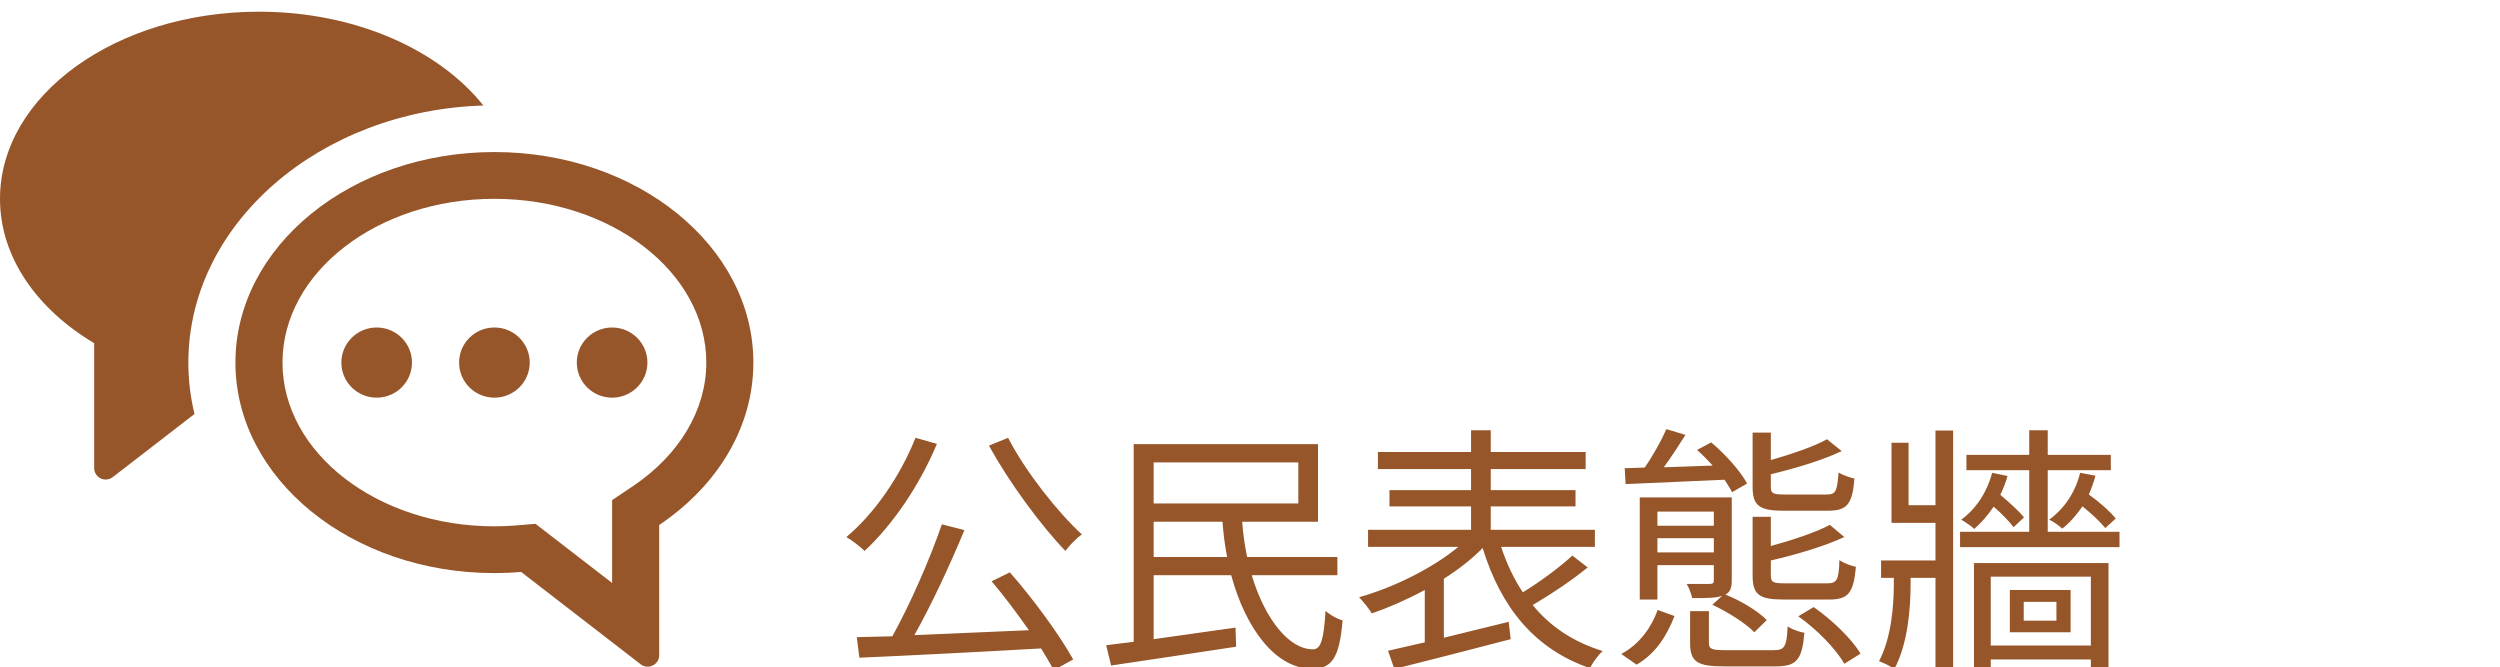
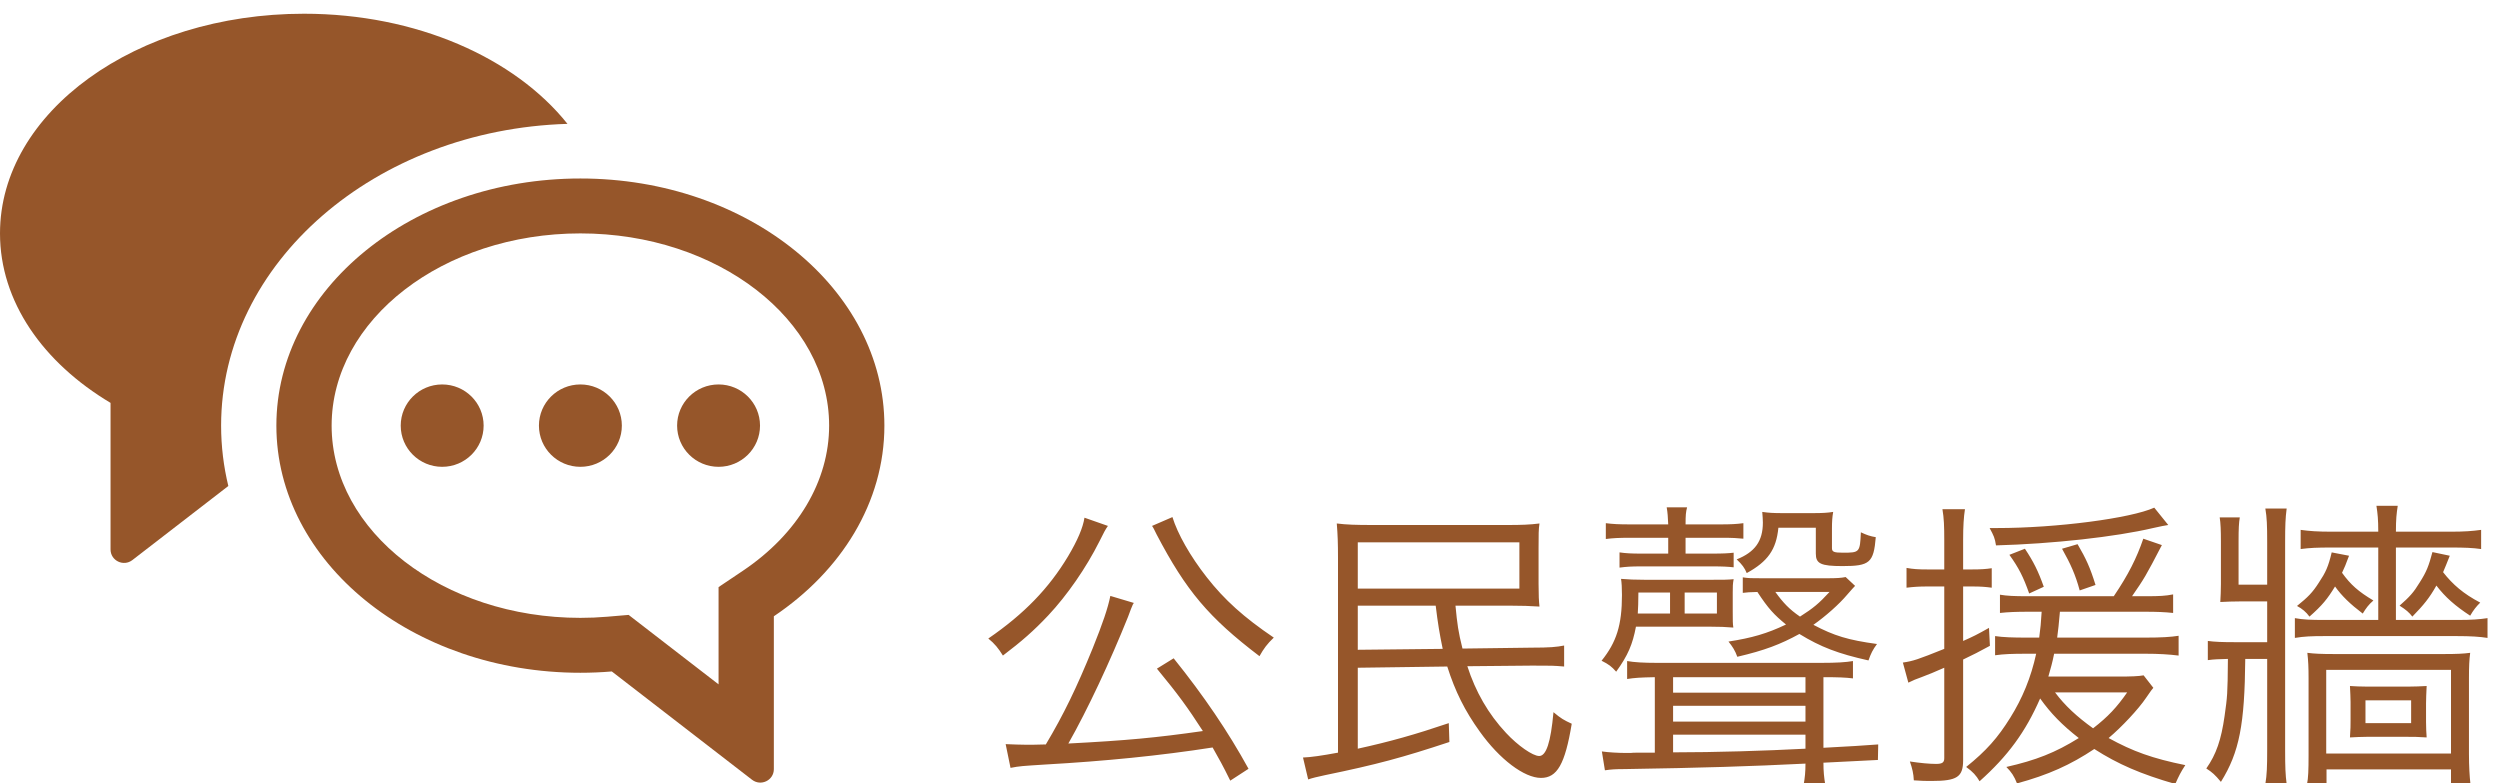
- <svg xmlns="http://www.w3.org/2000/svg" width="135px" height="36px" viewBox="0 0 135 36" version="1.1">
+ <svg xmlns="http://www.w3.org/2000/svg" width="115px" height="36px" viewBox="0 0 115 36" version="1.1">
  <defs />
  <g id="Page-1" stroke="none" stroke-width="1" fill="none" fill-rule="evenodd">
    <g id="people-hovered" fill="#96562A">
-       <text id="公民表態牆" font-family="Hiragino Kaku Gothic ProN" font-size="14" font-weight="313">
-         <tspan x="45" y="35">公民表態牆</tspan>
-       </text>
      <g id="people" transform="translate(0, 0.631579)">
        <path d="M10.171,18.947 C10.171,11.453 17.265,5.331 26.104,5.066 C23.688,2.039 19.167,0 13.984,0 C6.261,0 0,4.524 0,10.105 C0,13.244 1.979,16.047 5.085,17.901 L5.085,24.644 C5.085,25.158 5.68,25.448 6.089,25.132 L10.503,21.724 C10.286,20.826 10.171,19.898 10.171,18.947" id="Fill-1" />
        <path d="M26.698,7.579 C18.974,7.579 12.713,12.669 12.713,18.947 C12.713,25.226 18.974,30.316 26.698,30.316 C27.186,30.316 27.668,30.295 28.143,30.255 L34.593,35.237 C35.002,35.553 35.597,35.264 35.597,34.749 L35.597,27.717 C38.703,25.632 40.682,22.478 40.682,18.947 C40.682,12.669 34.421,7.579 26.698,7.579 L26.698,7.579 L26.698,7.579 Z M34.173,25.624 L33.054,26.375 L33.054,30.849 L28.917,27.654 L27.926,27.738 C27.526,27.772 27.112,27.79 26.698,27.79 C20.388,27.79 15.255,23.824 15.255,18.947 C15.255,14.071 20.388,10.105 26.698,10.105 C33.007,10.105 38.14,14.071 38.14,18.947 C38.14,21.497 36.694,23.931 34.173,25.624 L34.173,25.624 L34.173,25.624 Z M33.054,17.053 C32.001,17.053 31.147,17.901 31.147,18.947 C31.147,19.994 32.001,20.842 33.054,20.842 C34.107,20.842 34.961,19.994 34.961,18.947 C34.961,17.901 34.107,17.053 33.054,17.053 L33.054,17.053 L33.054,17.053 Z M20.34,17.053 C19.287,17.053 18.433,17.901 18.433,18.947 C18.433,19.994 19.287,20.842 20.34,20.842 C21.393,20.842 22.247,19.994 22.247,18.947 C22.247,17.901 21.393,17.053 20.34,17.053 L20.34,17.053 L20.34,17.053 Z M26.698,17.053 C25.644,17.053 24.791,17.901 24.791,18.947 C24.791,19.994 25.644,20.842 26.698,20.842 C27.75,20.842 28.605,19.994 28.605,18.947 C28.605,17.901 27.75,17.053 26.698,17.053 L26.698,17.053 L26.698,17.053 Z" id="Fill-2" />
      </g>
+       <path d="M57.432,35.364 C56.494,33.656 55.374,32.004 53.988,30.282 L53.218,30.758 C54.198,31.948 54.618,32.522 55.332,33.628 C53.176,33.936 51.832,34.062 49.144,34.202 C50.026,32.648 51.062,30.436 51.888,28.378 C52,28.07 52.056,27.93 52.112,27.804 C52.126,27.79 52.14,27.762 52.154,27.734 L51.076,27.412 C50.964,27.972 50.726,28.672 50.264,29.82 C49.522,31.64 48.934,32.858 48.108,34.244 C47.646,34.258 47.492,34.258 47.198,34.258 C46.946,34.258 46.61,34.244 46.26,34.23 L46.484,35.322 C46.918,35.238 47.002,35.238 48.08,35.168 C50.81,35.014 53.358,34.762 55.78,34.384 C56.088,34.93 56.242,35.196 56.592,35.91 L57.432,35.364 Z M49.886,23.814 C49.816,24.276 49.564,24.864 49.13,25.592 C48.248,27.062 47.114,28.238 45.462,29.372 C45.756,29.61 45.924,29.82 46.134,30.156 C47.002,29.498 47.562,29.008 48.22,28.308 C49.088,27.384 49.97,26.11 50.572,24.906 C50.796,24.458 50.838,24.374 50.964,24.192 L49.886,23.814 Z M52.994,24.192 C53.064,24.29 53.092,24.36 53.204,24.584 C54.562,27.174 55.598,28.406 57.936,30.184 C58.132,29.834 58.286,29.624 58.594,29.33 C57.208,28.392 56.326,27.594 55.514,26.558 C54.744,25.578 54.17,24.556 53.932,23.786 L52.994,24.192 Z M69.43,27.86 C69.99,27.86 70.396,27.874 70.816,27.902 C70.788,27.65 70.774,27.384 70.774,26.866 L70.774,25.2 C70.774,24.57 70.774,24.36 70.816,24.08 C70.382,24.136 69.976,24.15 69.36,24.15 L63.13,24.15 C62.374,24.15 61.94,24.136 61.492,24.08 C61.534,24.612 61.548,24.976 61.548,25.662 L61.548,34.622 C60.792,34.762 60.302,34.832 59.938,34.846 L60.176,35.854 C60.33,35.798 60.61,35.728 60.946,35.658 C63.326,35.168 64.516,34.846 66.672,34.132 L66.644,33.264 C65.118,33.782 63.928,34.118 62.458,34.44 L62.458,30.716 L66.574,30.66 C66.938,31.808 67.386,32.704 68.072,33.656 C68.982,34.93 70.116,35.784 70.886,35.784 C71.628,35.784 71.992,35.154 72.3,33.292 C71.936,33.124 71.81,33.054 71.46,32.76 C71.334,34.16 71.124,34.776 70.802,34.776 C70.508,34.776 69.822,34.3 69.276,33.712 C68.464,32.844 67.876,31.822 67.498,30.646 L70.48,30.618 C71.432,30.618 71.432,30.618 71.95,30.66 L71.95,29.694 C71.6,29.764 71.278,29.792 70.466,29.792 L67.274,29.834 C67.078,29.05 67.036,28.728 66.952,27.86 L69.43,27.86 Z M66.042,27.86 C66.14,28.672 66.224,29.176 66.364,29.848 L62.458,29.89 L62.458,27.86 L66.042,27.86 Z M62.458,24.948 L69.892,24.948 L69.892,27.076 L62.458,27.076 L62.458,24.948 Z M76.738,24.738 L76.738,25.466 L75.492,25.466 C75.044,25.466 74.792,25.452 74.498,25.41 L74.498,26.11 C74.82,26.068 75.044,26.054 75.492,26.054 L78.726,26.054 C79.286,26.054 79.468,26.068 79.748,26.096 L79.748,25.424 C79.496,25.452 79.286,25.466 78.726,25.466 L77.536,25.466 L77.536,24.738 L79.174,24.738 C79.734,24.738 79.902,24.752 80.196,24.78 L80.196,24.066 C79.888,24.108 79.608,24.122 79.16,24.122 L77.536,24.122 C77.536,23.702 77.55,23.548 77.606,23.338 L76.668,23.338 C76.71,23.576 76.724,23.786 76.738,24.122 L74.974,24.122 C74.47,24.122 74.19,24.108 73.868,24.066 L73.868,24.794 C74.204,24.752 74.456,24.738 74.974,24.738 L76.738,24.738 Z M84.9,26.544 C84.69,26.586 84.494,26.6 84.046,26.6 L81.05,26.6 C80.546,26.6 80.434,26.6 80.168,26.558 L80.168,27.272 C80.392,27.244 80.434,27.244 80.84,27.23 C81.344,28 81.61,28.28 82.156,28.728 C81.274,29.148 80.588,29.344 79.51,29.512 C79.692,29.736 79.818,29.932 79.916,30.212 C81.176,29.918 81.904,29.638 82.772,29.162 C83.752,29.764 84.564,30.072 85.95,30.38 C86.062,30.058 86.146,29.89 86.342,29.624 C85.012,29.442 84.368,29.246 83.416,28.742 C83.976,28.35 84.606,27.79 84.97,27.356 C85.166,27.132 85.264,27.02 85.334,26.95 L84.9,26.544 Z M84.158,27.23 C83.668,27.762 83.416,27.972 82.8,28.364 C82.31,28.028 82.03,27.734 81.666,27.23 L84.158,27.23 Z M76.122,34.622 C75.184,34.622 75.114,34.622 75.016,34.636 L74.792,34.636 C74.442,34.636 73.966,34.608 73.686,34.566 L73.826,35.434 C74.106,35.392 74.316,35.378 74.736,35.378 C78.264,35.322 80.532,35.252 83.052,35.126 C83.052,35.518 83.024,35.77 82.968,36.092 L83.962,36.092 C83.906,35.756 83.878,35.49 83.878,35.084 C85.334,35.014 85.334,35.014 86.384,34.958 L86.398,34.244 C85.418,34.314 85.418,34.314 83.878,34.398 L83.878,31.15 C84.55,31.15 84.9,31.164 85.236,31.206 L85.236,30.408 C84.914,30.464 84.494,30.492 83.752,30.492 L76.248,30.492 C75.576,30.492 75.17,30.464 74.848,30.408 L74.848,31.234 C75.212,31.178 75.436,31.164 76.122,31.15 L76.122,34.622 Z M76.962,33.796 L83.052,33.796 L83.052,34.44 C81.19,34.538 78.908,34.608 76.962,34.608 L76.962,33.796 Z M76.962,33.194 L76.962,32.466 L83.052,32.466 L83.052,33.194 L76.962,33.194 Z M76.962,31.864 L76.962,31.15 L83.052,31.15 L83.052,31.864 L76.962,31.864 Z M78.6,28.826 C79.132,28.826 79.37,28.84 79.734,28.868 C79.706,28.7 79.706,28.56 79.706,28.14 L79.706,27.244 C79.706,27.006 79.706,26.852 79.748,26.642 C79.468,26.67 79.286,26.67 78.712,26.67 L75.66,26.67 C75.198,26.67 74.918,26.656 74.568,26.628 C74.596,26.81 74.61,27.034 74.61,27.37 C74.61,28.756 74.358,29.54 73.672,30.394 C74.008,30.562 74.134,30.66 74.344,30.898 C74.89,30.142 75.1,29.638 75.254,28.826 L78.6,28.826 Z M76.822,27.258 L76.822,28.224 L75.338,28.224 C75.352,27.944 75.366,27.72 75.366,27.258 L76.822,27.258 Z M77.494,28.224 L77.494,27.258 L78.978,27.258 L78.978,28.224 L77.494,28.224 Z M83.528,24.276 L83.528,25.466 C83.528,25.928 83.752,26.04 84.76,26.04 C86.006,26.04 86.188,25.886 86.286,24.71 C86.034,24.668 85.866,24.612 85.6,24.486 C85.558,25.41 85.544,25.424 84.774,25.424 C84.354,25.424 84.27,25.382 84.27,25.214 L84.27,24.304 C84.27,23.996 84.284,23.786 84.326,23.548 C84.06,23.59 83.836,23.604 83.374,23.604 L82.016,23.604 C81.554,23.604 81.358,23.59 81.064,23.548 C81.078,23.73 81.092,23.912 81.092,24.038 C81.092,24.892 80.728,25.396 79.888,25.732 C80.14,25.97 80.252,26.124 80.35,26.362 C81.316,25.83 81.708,25.284 81.806,24.276 L83.528,24.276 Z M93.916,28.14 C93.888,28.616 93.86,28.924 93.804,29.33 L93.23,29.33 C92.586,29.33 92.152,29.316 91.774,29.26 L91.774,30.142 C92.18,30.086 92.558,30.072 93.216,30.072 L93.664,30.072 C93.426,31.164 93.034,32.116 92.474,33.012 C91.9,33.936 91.368,34.538 90.444,35.28 C90.752,35.504 90.906,35.672 91.06,35.938 C92.362,34.776 93.174,33.67 93.846,32.13 C94.336,32.816 94.854,33.348 95.624,33.95 C94.546,34.622 93.65,34.972 92.292,35.28 C92.53,35.518 92.656,35.714 92.782,36.036 C94.224,35.644 95.246,35.182 96.338,34.454 C97.43,35.154 98.466,35.602 100.062,36.064 C100.23,35.686 100.314,35.518 100.524,35.196 C99.012,34.888 98.116,34.566 96.996,33.95 C97.598,33.446 98.382,32.606 98.718,32.102 C98.97,31.738 98.97,31.738 99.054,31.64 L98.606,31.066 C98.368,31.108 98.046,31.122 97.43,31.122 L94.224,31.122 C94.336,30.73 94.406,30.492 94.49,30.072 L98.69,30.072 C99.292,30.072 99.768,30.1 100.216,30.156 L100.216,29.246 C99.852,29.302 99.432,29.33 98.69,29.33 L94.63,29.33 C94.686,28.91 94.7,28.77 94.756,28.14 L98.662,28.14 C99.208,28.14 99.572,28.154 99.964,28.196 L99.964,27.342 C99.614,27.412 99.334,27.426 98.732,27.426 L98.074,27.426 C98.634,26.614 98.69,26.53 99.446,25.074 L98.592,24.78 C98.284,25.676 97.906,26.432 97.234,27.426 L93.258,27.426 C92.67,27.426 92.32,27.412 91.998,27.356 L91.998,28.196 C92.376,28.154 92.768,28.14 93.314,28.14 L93.916,28.14 Z M97.85,31.85 C97.374,32.536 96.968,32.97 96.282,33.502 C95.54,32.97 94.98,32.452 94.532,31.85 L97.85,31.85 Z M89.436,26.194 L88.638,26.194 C88.246,26.194 88.008,26.18 87.7,26.124 L87.7,27.034 C88.05,26.992 88.302,26.978 88.638,26.978 L89.436,26.978 L89.436,29.848 C88.218,30.338 88.008,30.408 87.532,30.478 L87.784,31.402 C88.008,31.29 88.148,31.234 88.386,31.15 C88.834,30.982 88.848,30.968 89.436,30.716 L89.436,34.874 C89.436,35.07 89.352,35.14 89.058,35.14 C88.75,35.14 88.316,35.098 87.854,35.028 C87.966,35.35 88.022,35.588 88.036,35.896 C88.414,35.924 88.568,35.924 88.862,35.924 C90.024,35.924 90.304,35.742 90.304,34.972 L90.304,30.338 C90.808,30.1 90.99,30.002 91.536,29.708 L91.494,28.882 C90.948,29.19 90.752,29.288 90.304,29.484 L90.304,26.978 L90.738,26.978 C91.088,26.978 91.312,26.992 91.62,27.034 L91.62,26.138 C91.34,26.18 91.102,26.194 90.738,26.194 L90.304,26.194 L90.304,24.836 C90.304,24.192 90.332,23.786 90.388,23.422 L89.352,23.422 C89.422,23.842 89.436,24.192 89.436,24.85 L89.436,26.194 Z M99.096,23.352 C98.018,23.842 94.602,24.29 91.872,24.29 L91.522,24.29 C91.718,24.654 91.76,24.738 91.816,25.088 C94.406,25.018 97.318,24.696 99.04,24.29 C99.488,24.192 99.488,24.192 99.74,24.15 L99.096,23.352 Z M94.014,26.992 C93.762,26.278 93.538,25.83 93.146,25.242 L92.432,25.522 C92.866,26.124 93.076,26.544 93.342,27.3 L94.014,26.992 Z M96.394,26.908 C96.142,26.096 95.96,25.704 95.568,25.032 L94.854,25.242 C95.246,25.942 95.47,26.432 95.666,27.16 L96.394,26.908 Z M104.29,26.894 L102.974,26.894 L102.974,24.864 C102.974,24.332 102.988,24.052 103.03,23.8 L102.106,23.8 C102.148,24.052 102.162,24.402 102.162,24.906 L102.162,26.866 C102.162,27.16 102.148,27.426 102.134,27.692 C102.456,27.678 102.694,27.664 103.114,27.664 L104.29,27.664 L104.29,29.54 L102.806,29.54 C102.204,29.54 101.882,29.526 101.56,29.484 L101.56,30.366 C101.868,30.324 102.036,30.324 102.484,30.31 C102.47,31.976 102.456,32.032 102.33,32.942 C102.176,34.02 101.952,34.692 101.49,35.35 C101.77,35.532 101.882,35.63 102.162,35.966 C103.016,34.594 103.254,33.32 103.282,30.31 L104.29,30.31 L104.29,34.51 C104.29,35.266 104.276,35.644 104.206,36.064 L105.186,36.064 C105.13,35.644 105.116,35.266 105.116,34.524 L105.116,24.934 C105.116,24.178 105.13,23.828 105.186,23.394 L104.206,23.394 C104.276,23.8 104.29,24.164 104.29,24.92 L104.29,26.894 Z M109.4,25.186 L109.4,28.518 L106.922,28.518 C106.278,28.518 105.942,28.504 105.564,28.434 L105.564,29.344 C105.984,29.274 106.334,29.26 106.936,29.26 L112.998,29.26 C113.67,29.26 114.062,29.288 114.426,29.344 L114.426,28.434 C114.062,28.49 113.684,28.518 113.068,28.518 L110.212,28.518 L110.212,25.186 L112.76,25.186 C113.348,25.186 113.74,25.2 114.132,25.256 L114.132,24.374 C113.726,24.43 113.362,24.458 112.718,24.458 L110.212,24.458 C110.212,23.884 110.24,23.632 110.296,23.268 L109.316,23.268 C109.372,23.632 109.4,23.898 109.4,24.458 L107.272,24.458 C106.614,24.458 106.222,24.43 105.83,24.374 L105.83,25.256 C106.25,25.2 106.6,25.186 107.23,25.186 L109.4,25.186 Z M107.258,25.41 C107.104,26.068 106.978,26.334 106.67,26.796 C106.376,27.258 106.166,27.468 105.662,27.874 C105.9,28 106.082,28.154 106.236,28.364 C106.824,27.846 107.062,27.552 107.412,26.978 C107.72,27.412 108.112,27.79 108.686,28.224 C108.84,27.972 108.952,27.818 109.176,27.622 C108.49,27.216 108.126,26.894 107.734,26.348 C107.846,26.11 107.902,25.984 108.056,25.564 L107.258,25.41 Z M111.892,25.396 C111.724,26.026 111.626,26.292 111.304,26.796 C111.024,27.258 110.842,27.454 110.38,27.86 C110.688,28.056 110.814,28.168 110.968,28.364 C111.486,27.832 111.752,27.51 112.074,26.936 C112.48,27.468 112.942,27.874 113.628,28.322 C113.782,28.056 113.908,27.902 114.09,27.72 C113.32,27.314 112.83,26.894 112.382,26.32 C112.494,26.068 112.536,25.942 112.69,25.564 L111.892,25.396 Z M108.126,33.138 C108.126,33.348 108.126,33.544 108.098,33.922 C108.378,33.908 108.616,33.894 108.868,33.894 L110.744,33.894 C111.024,33.894 111.22,33.894 111.626,33.922 C111.612,33.726 111.598,33.474 111.598,33.222 L111.598,32.354 C111.598,32.116 111.612,31.892 111.626,31.556 C111.36,31.57 111.094,31.584 110.786,31.584 L108.882,31.584 C108.546,31.584 108.35,31.57 108.098,31.556 C108.112,31.892 108.126,32.074 108.126,32.298 L108.126,33.138 Z M108.812,32.214 L110.912,32.214 L110.912,33.264 L108.812,33.264 L108.812,32.214 Z M107.02,35.392 L112.746,35.392 L112.746,36.078 L113.642,36.078 C113.6,35.714 113.572,35.252 113.572,34.678 L113.572,31.192 C113.572,30.646 113.586,30.366 113.628,30.03 C113.306,30.072 112.998,30.086 112.438,30.086 L107.356,30.086 C106.796,30.086 106.46,30.072 106.138,30.03 C106.18,30.408 106.194,30.674 106.194,31.22 L106.194,34.734 C106.194,35.434 106.18,35.784 106.124,36.064 L107.02,36.064 L107.02,35.392 Z M107.006,30.814 L112.746,30.814 L112.746,34.664 L107.006,34.664 L107.006,30.814 Z" id="公民聲援牆" />
    </g>
  </g>
</svg>
